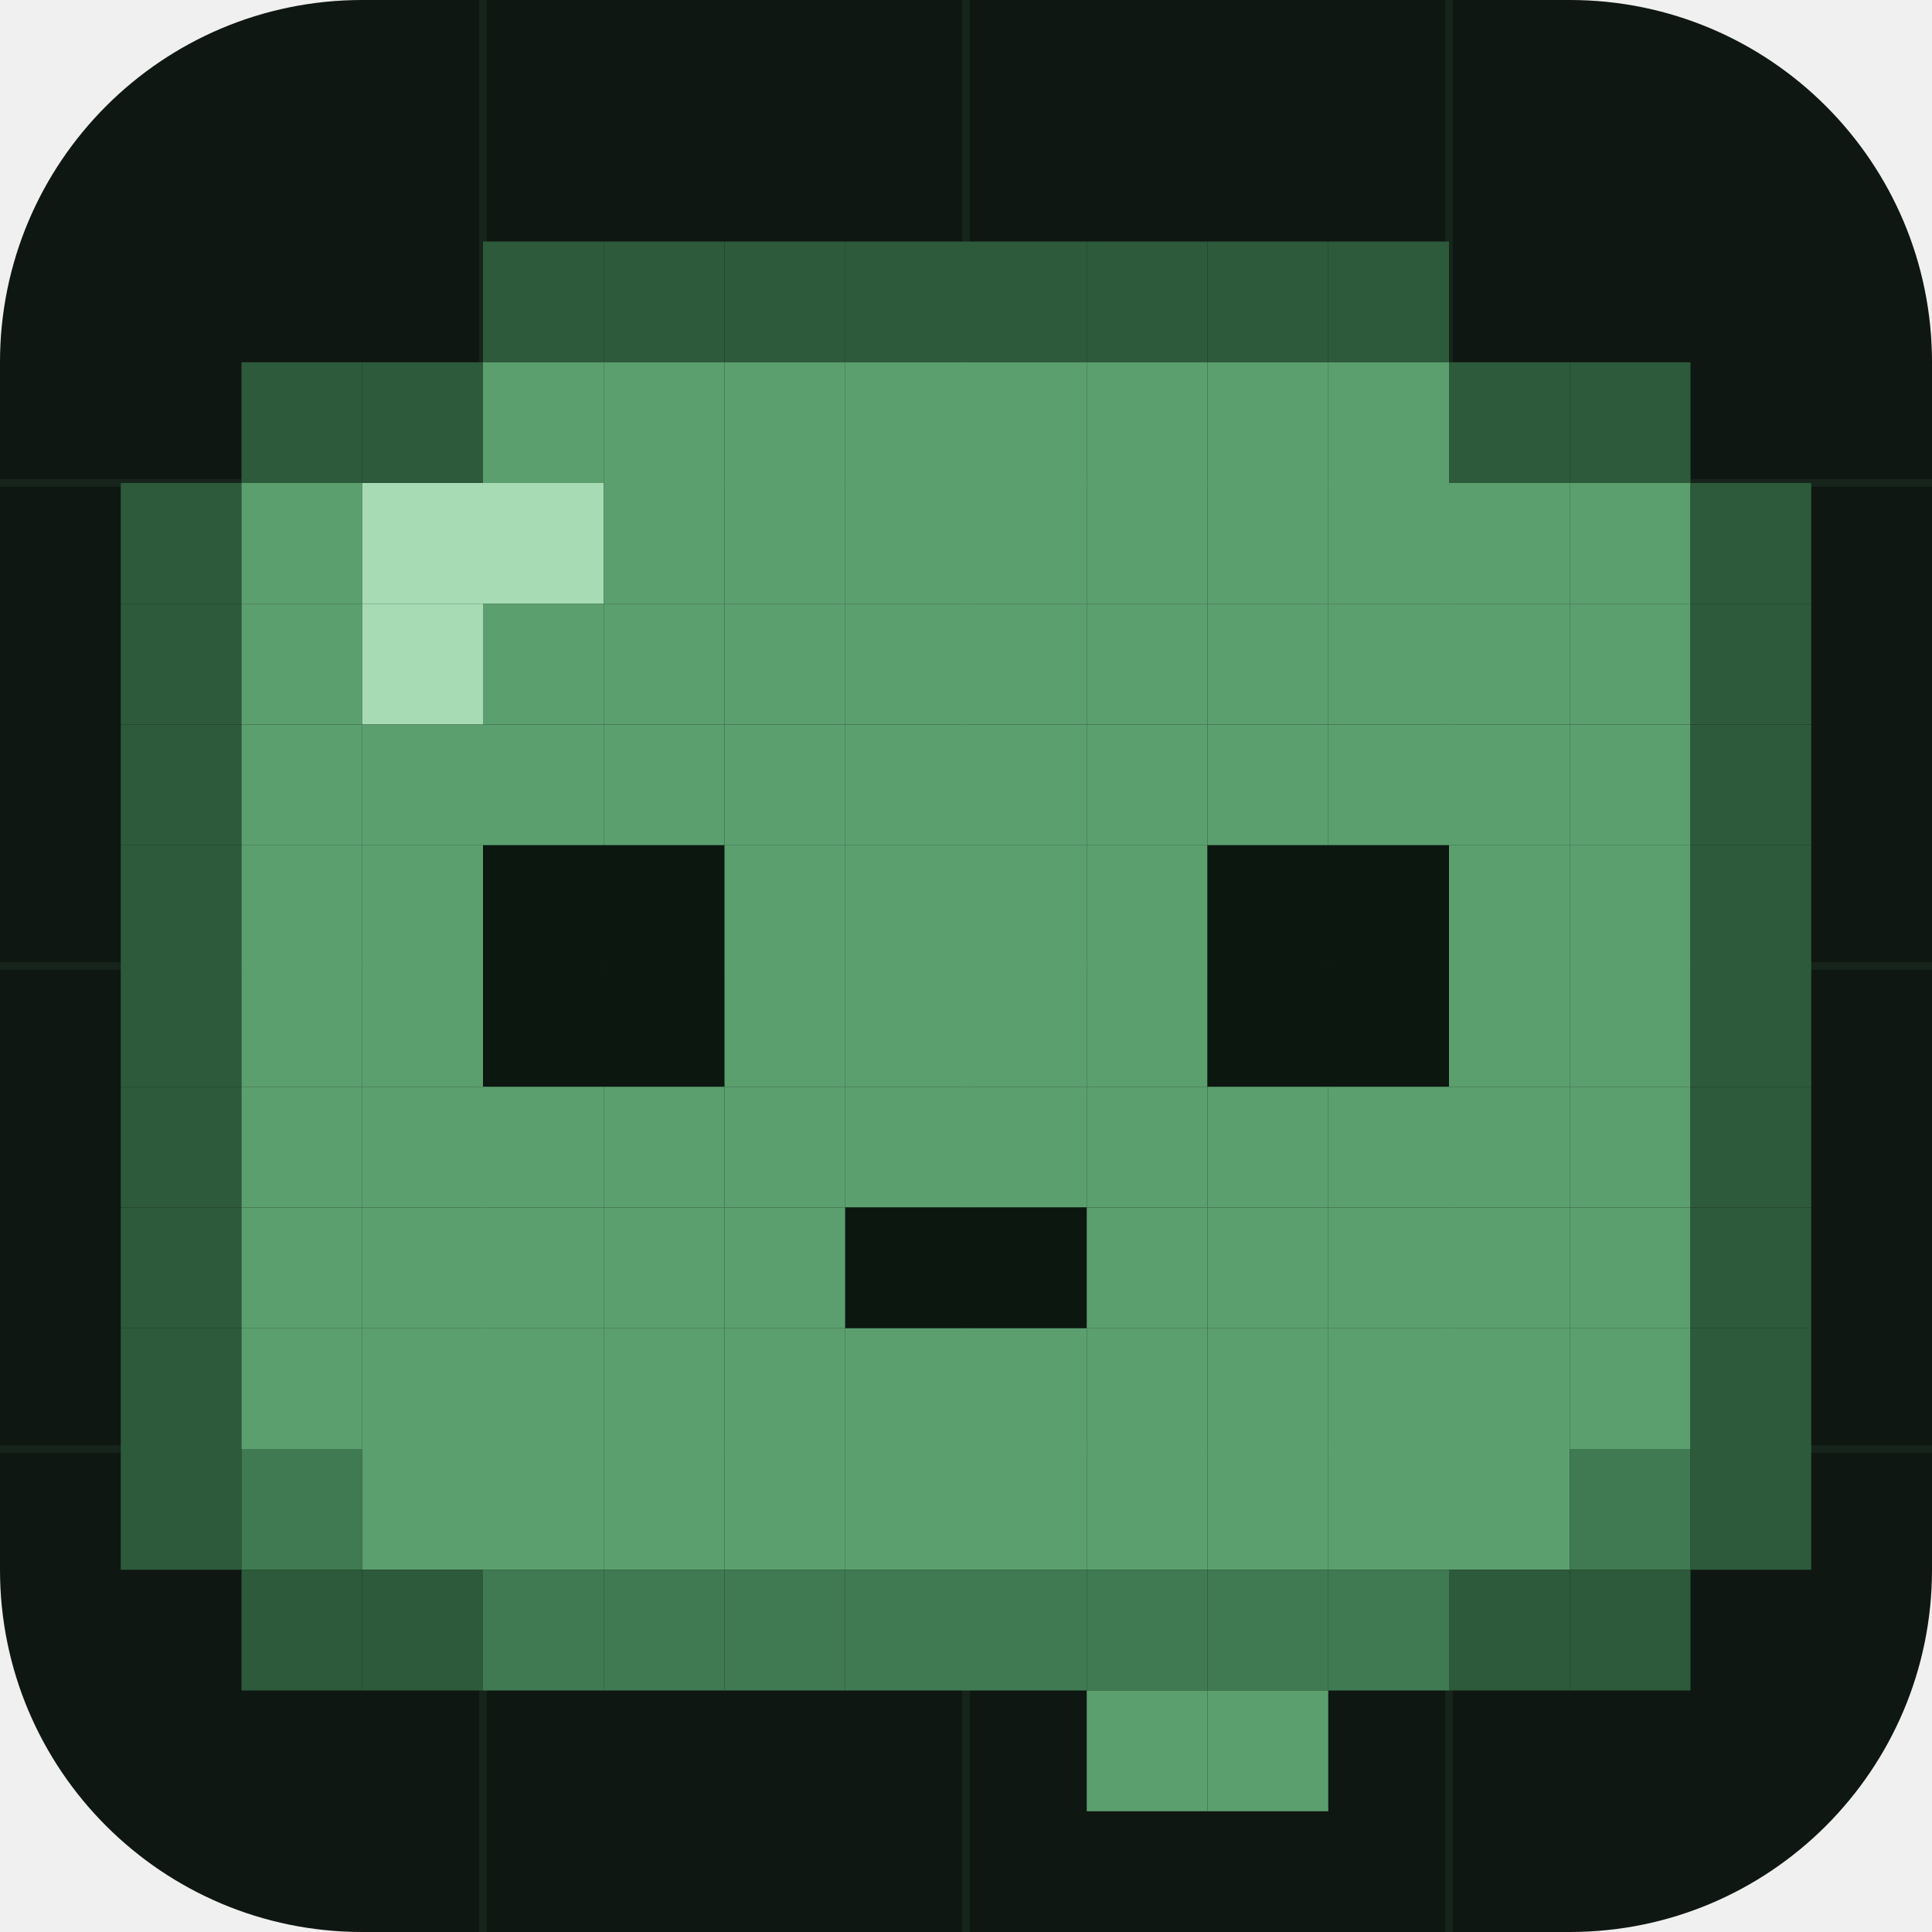
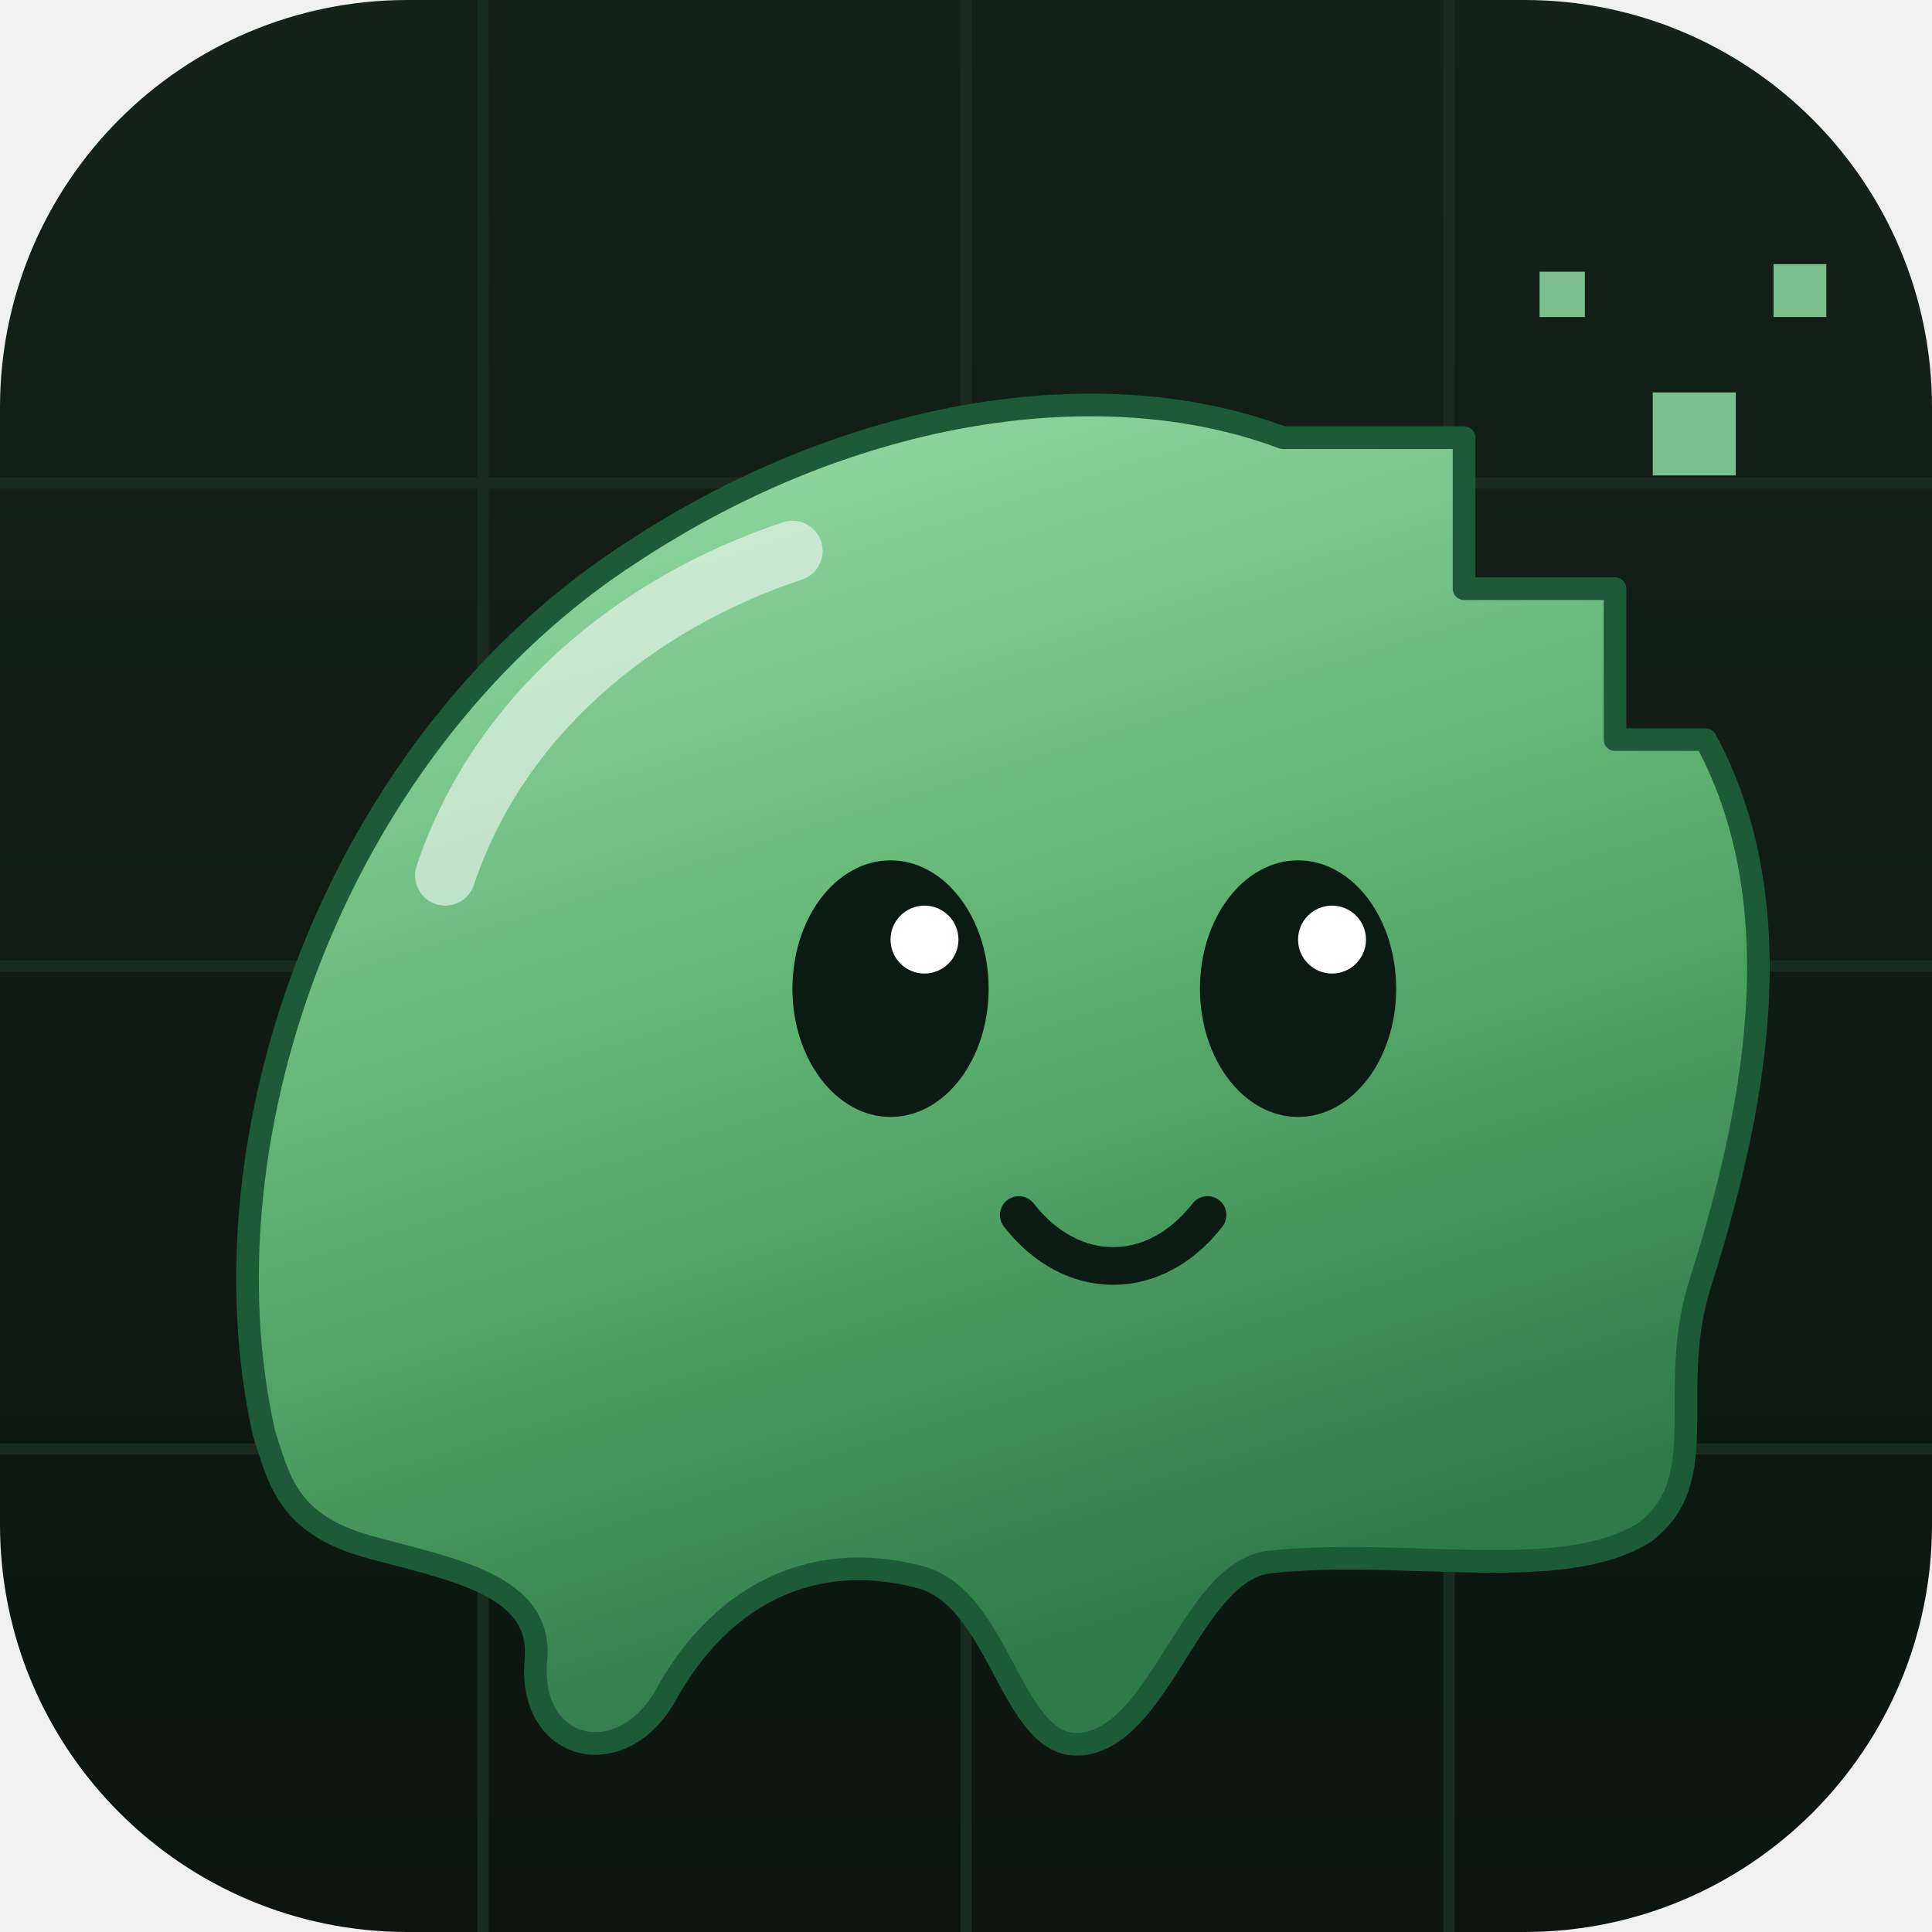
<svg xmlns="http://www.w3.org/2000/svg" viewBox="0 0 512 512" width="512" height="512">
-   <rect width="512" height="512" rx="96" fill="#0f1712" />
-   <path d="M128 0V512 M0 128 H512" stroke="#16241b" stroke-width="2" />
-   <path d="M256 0V512 M0 256 H512" stroke="#16241b" stroke-width="2" />
-   <path d="M384 0V512 M0 384 H512" stroke="#16241b" stroke-width="2" />
-   <rect x="128" y="64" width="32" height="32" fill="#2c5a3a" />
-   <rect x="160" y="64" width="32" height="32" fill="#2c5a3a" />
-   <rect x="192" y="64" width="32" height="32" fill="#2c5a3a" />
-   <rect x="224" y="64" width="32" height="32" fill="#2c5a3a" />
-   <rect x="256" y="64" width="32" height="32" fill="#2c5a3a" />
-   <rect x="288" y="64" width="32" height="32" fill="#2c5a3a" />
-   <rect x="320" y="64" width="32" height="32" fill="#2c5a3a" />
-   <rect x="352" y="64" width="32" height="32" fill="#2c5a3a" />
-   <rect x="64" y="96" width="32" height="32" fill="#2c5a3a" />
-   <rect x="96" y="96" width="32" height="32" fill="#2c5a3a" />
-   <rect x="128" y="96" width="32" height="32" fill="#5c9f6e" />
-   <rect x="160" y="96" width="32" height="32" fill="#5c9f6e" />
-   <rect x="192" y="96" width="32" height="32" fill="#5c9f6e" />
-   <rect x="224" y="96" width="32" height="32" fill="#5c9f6e" />
-   <rect x="256" y="96" width="32" height="32" fill="#5c9f6e" />
-   <rect x="288" y="96" width="32" height="32" fill="#5c9f6e" />
-   <rect x="320" y="96" width="32" height="32" fill="#5c9f6e" />
-   <rect x="352" y="96" width="32" height="32" fill="#5c9f6e" />
-   <rect x="384" y="96" width="32" height="32" fill="#2c5a3a" />
-   <rect x="416" y="96" width="32" height="32" fill="#2c5a3a" />
-   <rect x="32" y="128" width="32" height="32" fill="#2c5a3a" />
-   <rect x="64" y="128" width="32" height="32" fill="#5c9f6e" />
-   <rect x="96" y="128" width="32" height="32" fill="#a6dbb4" />
-   <rect x="128" y="128" width="32" height="32" fill="#a6dbb4" />
-   <rect x="160" y="128" width="32" height="32" fill="#5c9f6e" />
-   <rect x="192" y="128" width="32" height="32" fill="#5c9f6e" />
-   <rect x="224" y="128" width="32" height="32" fill="#5c9f6e" />
-   <rect x="256" y="128" width="32" height="32" fill="#5c9f6e" />
-   <rect x="288" y="128" width="32" height="32" fill="#5c9f6e" />
-   <rect x="320" y="128" width="32" height="32" fill="#5c9f6e" />
-   <rect x="352" y="128" width="32" height="32" fill="#5c9f6e" />
-   <rect x="384" y="128" width="32" height="32" fill="#5c9f6e" />
-   <rect x="416" y="128" width="32" height="32" fill="#5c9f6e" />
-   <rect x="448" y="128" width="32" height="32" fill="#2c5a3a" />
-   <rect x="32" y="160" width="32" height="32" fill="#2c5a3a" />
-   <rect x="64" y="160" width="32" height="32" fill="#5c9f6e" />
-   <rect x="96" y="160" width="32" height="32" fill="#a6dbb4" />
-   <rect x="128" y="160" width="32" height="32" fill="#5c9f6e" />
-   <rect x="160" y="160" width="32" height="32" fill="#5c9f6e" />
-   <rect x="192" y="160" width="32" height="32" fill="#5c9f6e" />
-   <rect x="224" y="160" width="32" height="32" fill="#5c9f6e" />
-   <rect x="256" y="160" width="32" height="32" fill="#5c9f6e" />
-   <rect x="288" y="160" width="32" height="32" fill="#5c9f6e" />
-   <rect x="320" y="160" width="32" height="32" fill="#5c9f6e" />
-   <rect x="352" y="160" width="32" height="32" fill="#5c9f6e" />
-   <rect x="384" y="160" width="32" height="32" fill="#5c9f6e" />
-   <rect x="416" y="160" width="32" height="32" fill="#5c9f6e" />
-   <rect x="448" y="160" width="32" height="32" fill="#2c5a3a" />
-   <rect x="32" y="192" width="32" height="32" fill="#2c5a3a" />
-   <rect x="64" y="192" width="32" height="32" fill="#5c9f6e" />
-   <rect x="96" y="192" width="32" height="32" fill="#5c9f6e" />
-   <rect x="128" y="192" width="32" height="32" fill="#5c9f6e" />
-   <rect x="160" y="192" width="32" height="32" fill="#5c9f6e" />
-   <rect x="192" y="192" width="32" height="32" fill="#5c9f6e" />
-   <rect x="224" y="192" width="32" height="32" fill="#5c9f6e" />
-   <rect x="256" y="192" width="32" height="32" fill="#5c9f6e" />
-   <rect x="288" y="192" width="32" height="32" fill="#5c9f6e" />
-   <rect x="320" y="192" width="32" height="32" fill="#5c9f6e" />
-   <rect x="352" y="192" width="32" height="32" fill="#5c9f6e" />
-   <rect x="384" y="192" width="32" height="32" fill="#5c9f6e" />
-   <rect x="416" y="192" width="32" height="32" fill="#5c9f6e" />
-   <rect x="448" y="192" width="32" height="32" fill="#2c5a3a" />
-   <rect x="32" y="224" width="32" height="32" fill="#2c5a3a" />
-   <rect x="64" y="224" width="32" height="32" fill="#5c9f6e" />
-   <rect x="96" y="224" width="32" height="32" fill="#5c9f6e" />
-   <rect x="128" y="224" width="32" height="32" fill="#0c1710" />
-   <rect x="160" y="224" width="32" height="32" fill="#0c1710" />
-   <rect x="192" y="224" width="32" height="32" fill="#5c9f6e" />
-   <rect x="224" y="224" width="32" height="32" fill="#5c9f6e" />
-   <rect x="256" y="224" width="32" height="32" fill="#5c9f6e" />
-   <rect x="288" y="224" width="32" height="32" fill="#5c9f6e" />
-   <rect x="320" y="224" width="32" height="32" fill="#0c1710" />
-   <rect x="352" y="224" width="32" height="32" fill="#0c1710" />
-   <rect x="384" y="224" width="32" height="32" fill="#5c9f6e" />
-   <rect x="416" y="224" width="32" height="32" fill="#5c9f6e" />
-   <rect x="448" y="224" width="32" height="32" fill="#2c5a3a" />
-   <rect x="32" y="256" width="32" height="32" fill="#2c5a3a" />
-   <rect x="64" y="256" width="32" height="32" fill="#5c9f6e" />
-   <rect x="96" y="256" width="32" height="32" fill="#5c9f6e" />
-   <rect x="128" y="256" width="32" height="32" fill="#0c1710" />
-   <rect x="160" y="256" width="32" height="32" fill="#0c1710" />
-   <rect x="192" y="256" width="32" height="32" fill="#5c9f6e" />
-   <rect x="224" y="256" width="32" height="32" fill="#5c9f6e" />
-   <rect x="256" y="256" width="32" height="32" fill="#5c9f6e" />
-   <rect x="288" y="256" width="32" height="32" fill="#5c9f6e" />
-   <rect x="320" y="256" width="32" height="32" fill="#0c1710" />
-   <rect x="352" y="256" width="32" height="32" fill="#0c1710" />
-   <rect x="384" y="256" width="32" height="32" fill="#5c9f6e" />
-   <rect x="416" y="256" width="32" height="32" fill="#5c9f6e" />
-   <rect x="448" y="256" width="32" height="32" fill="#2c5a3a" />
-   <rect x="32" y="288" width="32" height="32" fill="#2c5a3a" />
-   <rect x="64" y="288" width="32" height="32" fill="#5c9f6e" />
-   <rect x="96" y="288" width="32" height="32" fill="#5c9f6e" />
-   <rect x="128" y="288" width="32" height="32" fill="#5c9f6e" />
-   <rect x="160" y="288" width="32" height="32" fill="#5c9f6e" />
-   <rect x="192" y="288" width="32" height="32" fill="#5c9f6e" />
-   <rect x="224" y="288" width="32" height="32" fill="#5c9f6e" />
-   <rect x="256" y="288" width="32" height="32" fill="#5c9f6e" />
-   <rect x="288" y="288" width="32" height="32" fill="#5c9f6e" />
-   <rect x="320" y="288" width="32" height="32" fill="#5c9f6e" />
-   <rect x="352" y="288" width="32" height="32" fill="#5c9f6e" />
-   <rect x="384" y="288" width="32" height="32" fill="#5c9f6e" />
-   <rect x="416" y="288" width="32" height="32" fill="#5c9f6e" />
-   <rect x="448" y="288" width="32" height="32" fill="#2c5a3a" />
-   <rect x="32" y="320" width="32" height="32" fill="#2c5a3a" />
-   <rect x="64" y="320" width="32" height="32" fill="#5c9f6e" />
-   <rect x="96" y="320" width="32" height="32" fill="#5c9f6e" />
-   <rect x="128" y="320" width="32" height="32" fill="#5c9f6e" />
-   <rect x="160" y="320" width="32" height="32" fill="#5c9f6e" />
-   <rect x="192" y="320" width="32" height="32" fill="#5c9f6e" />
-   <rect x="224" y="320" width="32" height="32" fill="#0c1710" />
-   <rect x="256" y="320" width="32" height="32" fill="#0c1710" />
-   <rect x="288" y="320" width="32" height="32" fill="#5c9f6e" />
-   <rect x="320" y="320" width="32" height="32" fill="#5c9f6e" />
-   <rect x="352" y="320" width="32" height="32" fill="#5c9f6e" />
-   <rect x="384" y="320" width="32" height="32" fill="#5c9f6e" />
-   <rect x="416" y="320" width="32" height="32" fill="#5c9f6e" />
-   <rect x="448" y="320" width="32" height="32" fill="#2c5a3a" />
-   <rect x="32" y="352" width="32" height="32" fill="#2c5a3a" />
-   <rect x="64" y="352" width="32" height="32" fill="#5c9f6e" />
-   <rect x="96" y="352" width="32" height="32" fill="#5c9f6e" />
-   <rect x="128" y="352" width="32" height="32" fill="#5c9f6e" />
-   <rect x="160" y="352" width="32" height="32" fill="#5c9f6e" />
-   <rect x="192" y="352" width="32" height="32" fill="#5c9f6e" />
-   <rect x="224" y="352" width="32" height="32" fill="#5c9f6e" />
-   <rect x="256" y="352" width="32" height="32" fill="#5c9f6e" />
-   <rect x="288" y="352" width="32" height="32" fill="#5c9f6e" />
-   <rect x="320" y="352" width="32" height="32" fill="#5c9f6e" />
-   <rect x="352" y="352" width="32" height="32" fill="#5c9f6e" />
-   <rect x="384" y="352" width="32" height="32" fill="#5c9f6e" />
-   <rect x="416" y="352" width="32" height="32" fill="#5c9f6e" />
-   <rect x="448" y="352" width="32" height="32" fill="#2c5a3a" />
-   <rect x="32" y="384" width="32" height="32" fill="#2c5a3a" />
-   <rect x="64" y="384" width="32" height="32" fill="#3f7a52" />
-   <rect x="96" y="384" width="32" height="32" fill="#5c9f6e" />
-   <rect x="128" y="384" width="32" height="32" fill="#5c9f6e" />
-   <rect x="160" y="384" width="32" height="32" fill="#5c9f6e" />
-   <rect x="192" y="384" width="32" height="32" fill="#5c9f6e" />
-   <rect x="224" y="384" width="32" height="32" fill="#5c9f6e" />
-   <rect x="256" y="384" width="32" height="32" fill="#5c9f6e" />
-   <rect x="288" y="384" width="32" height="32" fill="#5c9f6e" />
-   <rect x="320" y="384" width="32" height="32" fill="#5c9f6e" />
-   <rect x="352" y="384" width="32" height="32" fill="#5c9f6e" />
-   <rect x="384" y="384" width="32" height="32" fill="#5c9f6e" />
-   <rect x="416" y="384" width="32" height="32" fill="#3f7a52" />
-   <rect x="448" y="384" width="32" height="32" fill="#2c5a3a" />
-   <rect x="64" y="416" width="32" height="32" fill="#2c5a3a" />
-   <rect x="96" y="416" width="32" height="32" fill="#2c5a3a" />
-   <rect x="128" y="416" width="32" height="32" fill="#3f7a52" />
-   <rect x="160" y="416" width="32" height="32" fill="#3f7a52" />
-   <rect x="192" y="416" width="32" height="32" fill="#3f7a52" />
-   <rect x="224" y="416" width="32" height="32" fill="#3f7a52" />
-   <rect x="256" y="416" width="32" height="32" fill="#3f7a52" />
-   <rect x="288" y="416" width="32" height="32" fill="#3f7a52" />
-   <rect x="320" y="416" width="32" height="32" fill="#3f7a52" />
-   <rect x="352" y="416" width="32" height="32" fill="#3f7a52" />
-   <rect x="384" y="416" width="32" height="32" fill="#2c5a3a" />
-   <rect x="416" y="416" width="32" height="32" fill="#2c5a3a" />
-   <rect x="288" y="448" width="32" height="32" fill="#5c9f6e" />
-   <rect x="320" y="448" width="32" height="32" fill="#5c9f6e" />
+   <defs>
+     <linearGradient id="b" x1="0" y1="0" x2="0.35" y2="1">
+       <stop offset="0" stop-color="#9ee0ad" />
+       <stop offset="0.55" stop-color="#5cb06f" />
+       <stop offset="1" stop-color="#2f7a49" />
+     </linearGradient>
+     <linearGradient id="t" x1="0" y1="0" x2="0" y2="1">
+       <stop offset="0" stop-color="#14221a" />
+       <stop offset="1" stop-color="#0c1510" />
+     </linearGradient>
+   </defs>
+   <rect width="512" height="512" rx="108" fill="url(#t)" />
+   <path d="M128 0V512M256 0V512M384 0V512M0 128H512M0 256H512M0 384H512" stroke="#1a2c21" stroke-width="3" />
+   <path d="M70 380 C52 300 90 196 168 146 C226 108 292 98 340 116 H388 V156 H428 V196 H452 C478 244 462 304 450 342 C442 370 454 392 436 406 C414 420 372 410 336 414 C316 417 308 458 288 462 C268 466 266 424 244 418 C214 410 190 424 176 450 C164 470 140 464 142 440 C144 420 120 416 98 410 C76 404 74 392 70 380 Z" fill="url(#b)" />
+   <path d="M70 380 C52 300 90 196 168 146 C226 108 292 98 340 116 H388 V156 H428 V196 H452 C478 244 462 304 450 342 C442 370 454 392 436 406 C414 420 372 410 336 414 C316 417 308 458 288 462 C268 466 266 424 244 418 C214 410 190 424 176 450 C164 470 140 464 142 440 C144 420 120 416 98 410 C76 404 74 392 70 380 Z" fill="none" stroke="#1d5a38" stroke-width="6" stroke-linejoin="round" />
+   <path d="M118 232 C132 190 168 160 210 146" fill="none" stroke="#fff" stroke-opacity=".55" stroke-width="16" stroke-linecap="round" />
+   <ellipse cx="236" cy="262" rx="26" ry="34" fill="#0b1a12" />
+   <ellipse cx="344" cy="262" rx="26" ry="34" fill="#0b1a12" />
+   <circle cx="245" cy="249" r="9" fill="#fff" />
+   <circle cx="353" cy="249" r="9" fill="#fff" />
+   <path d="M270 322 C284 340 306 340 320 322" fill="none" stroke="#0b1a12" stroke-width="10" stroke-linecap="round" />
+   <g fill="#7cc08f">
+     <rect x="438" y="104" width="22" height="22" />
+     <rect x="470" y="70" width="14" height="14" />
+     <rect x="408" y="72" width="12" height="12" />
+   </g>
</svg>
